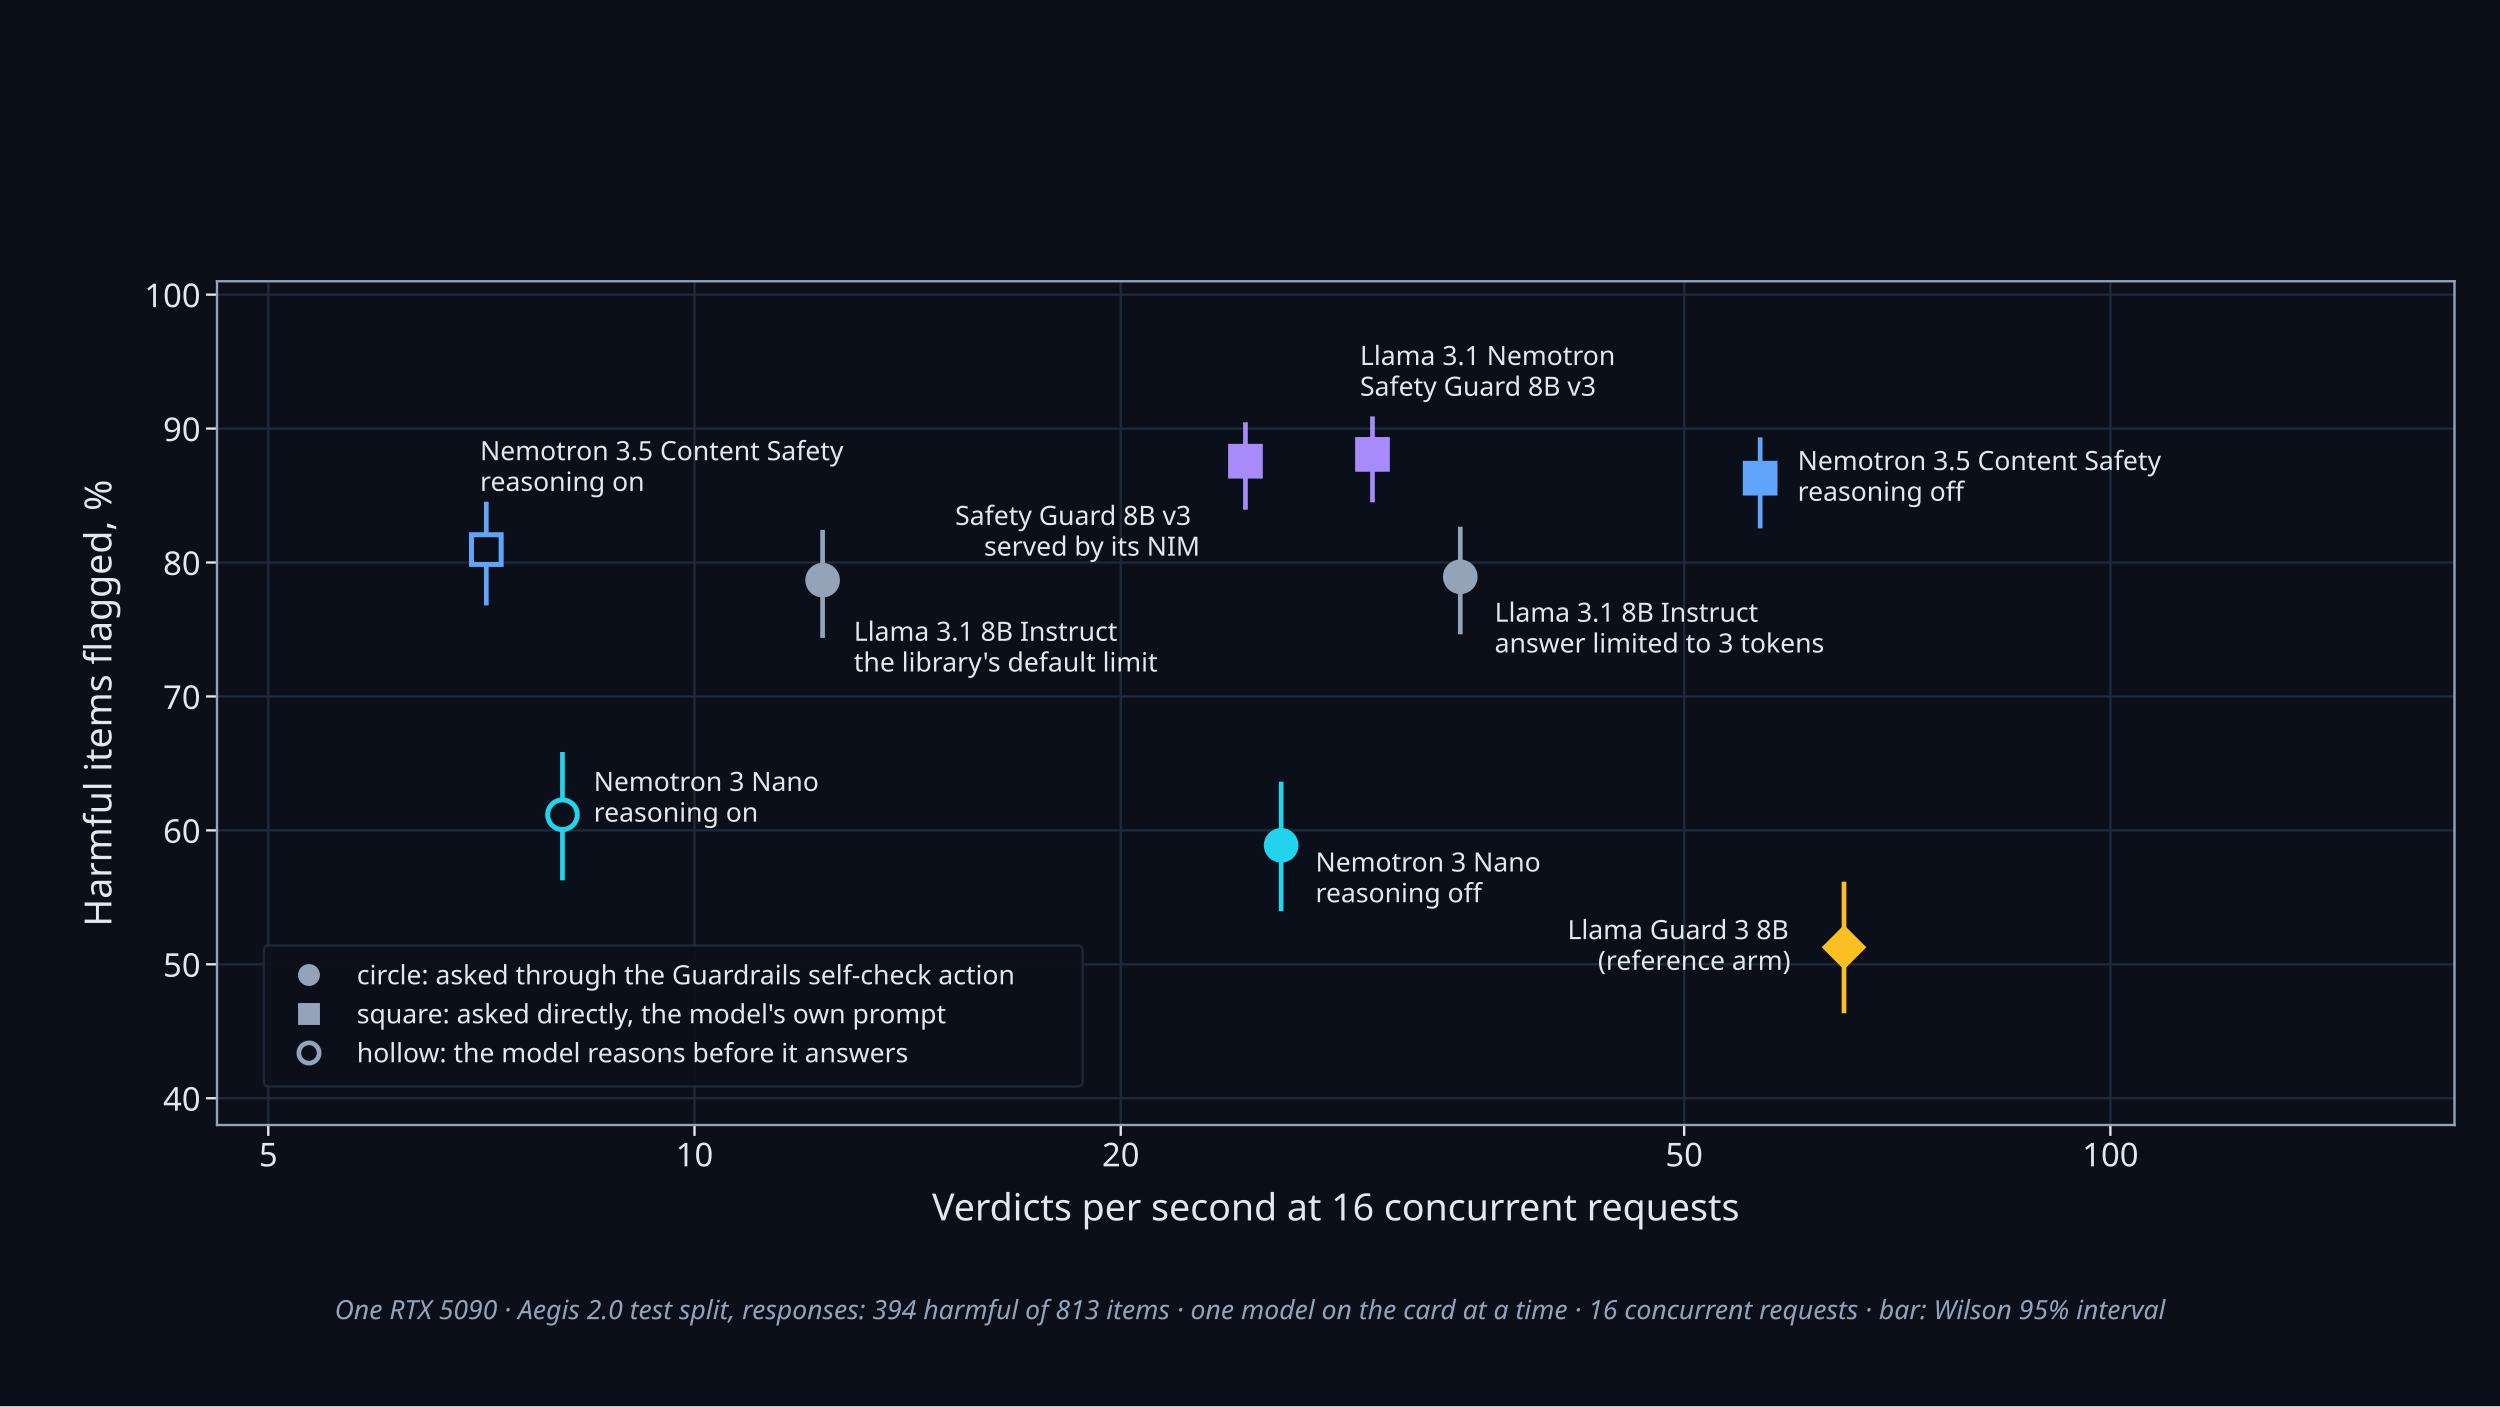
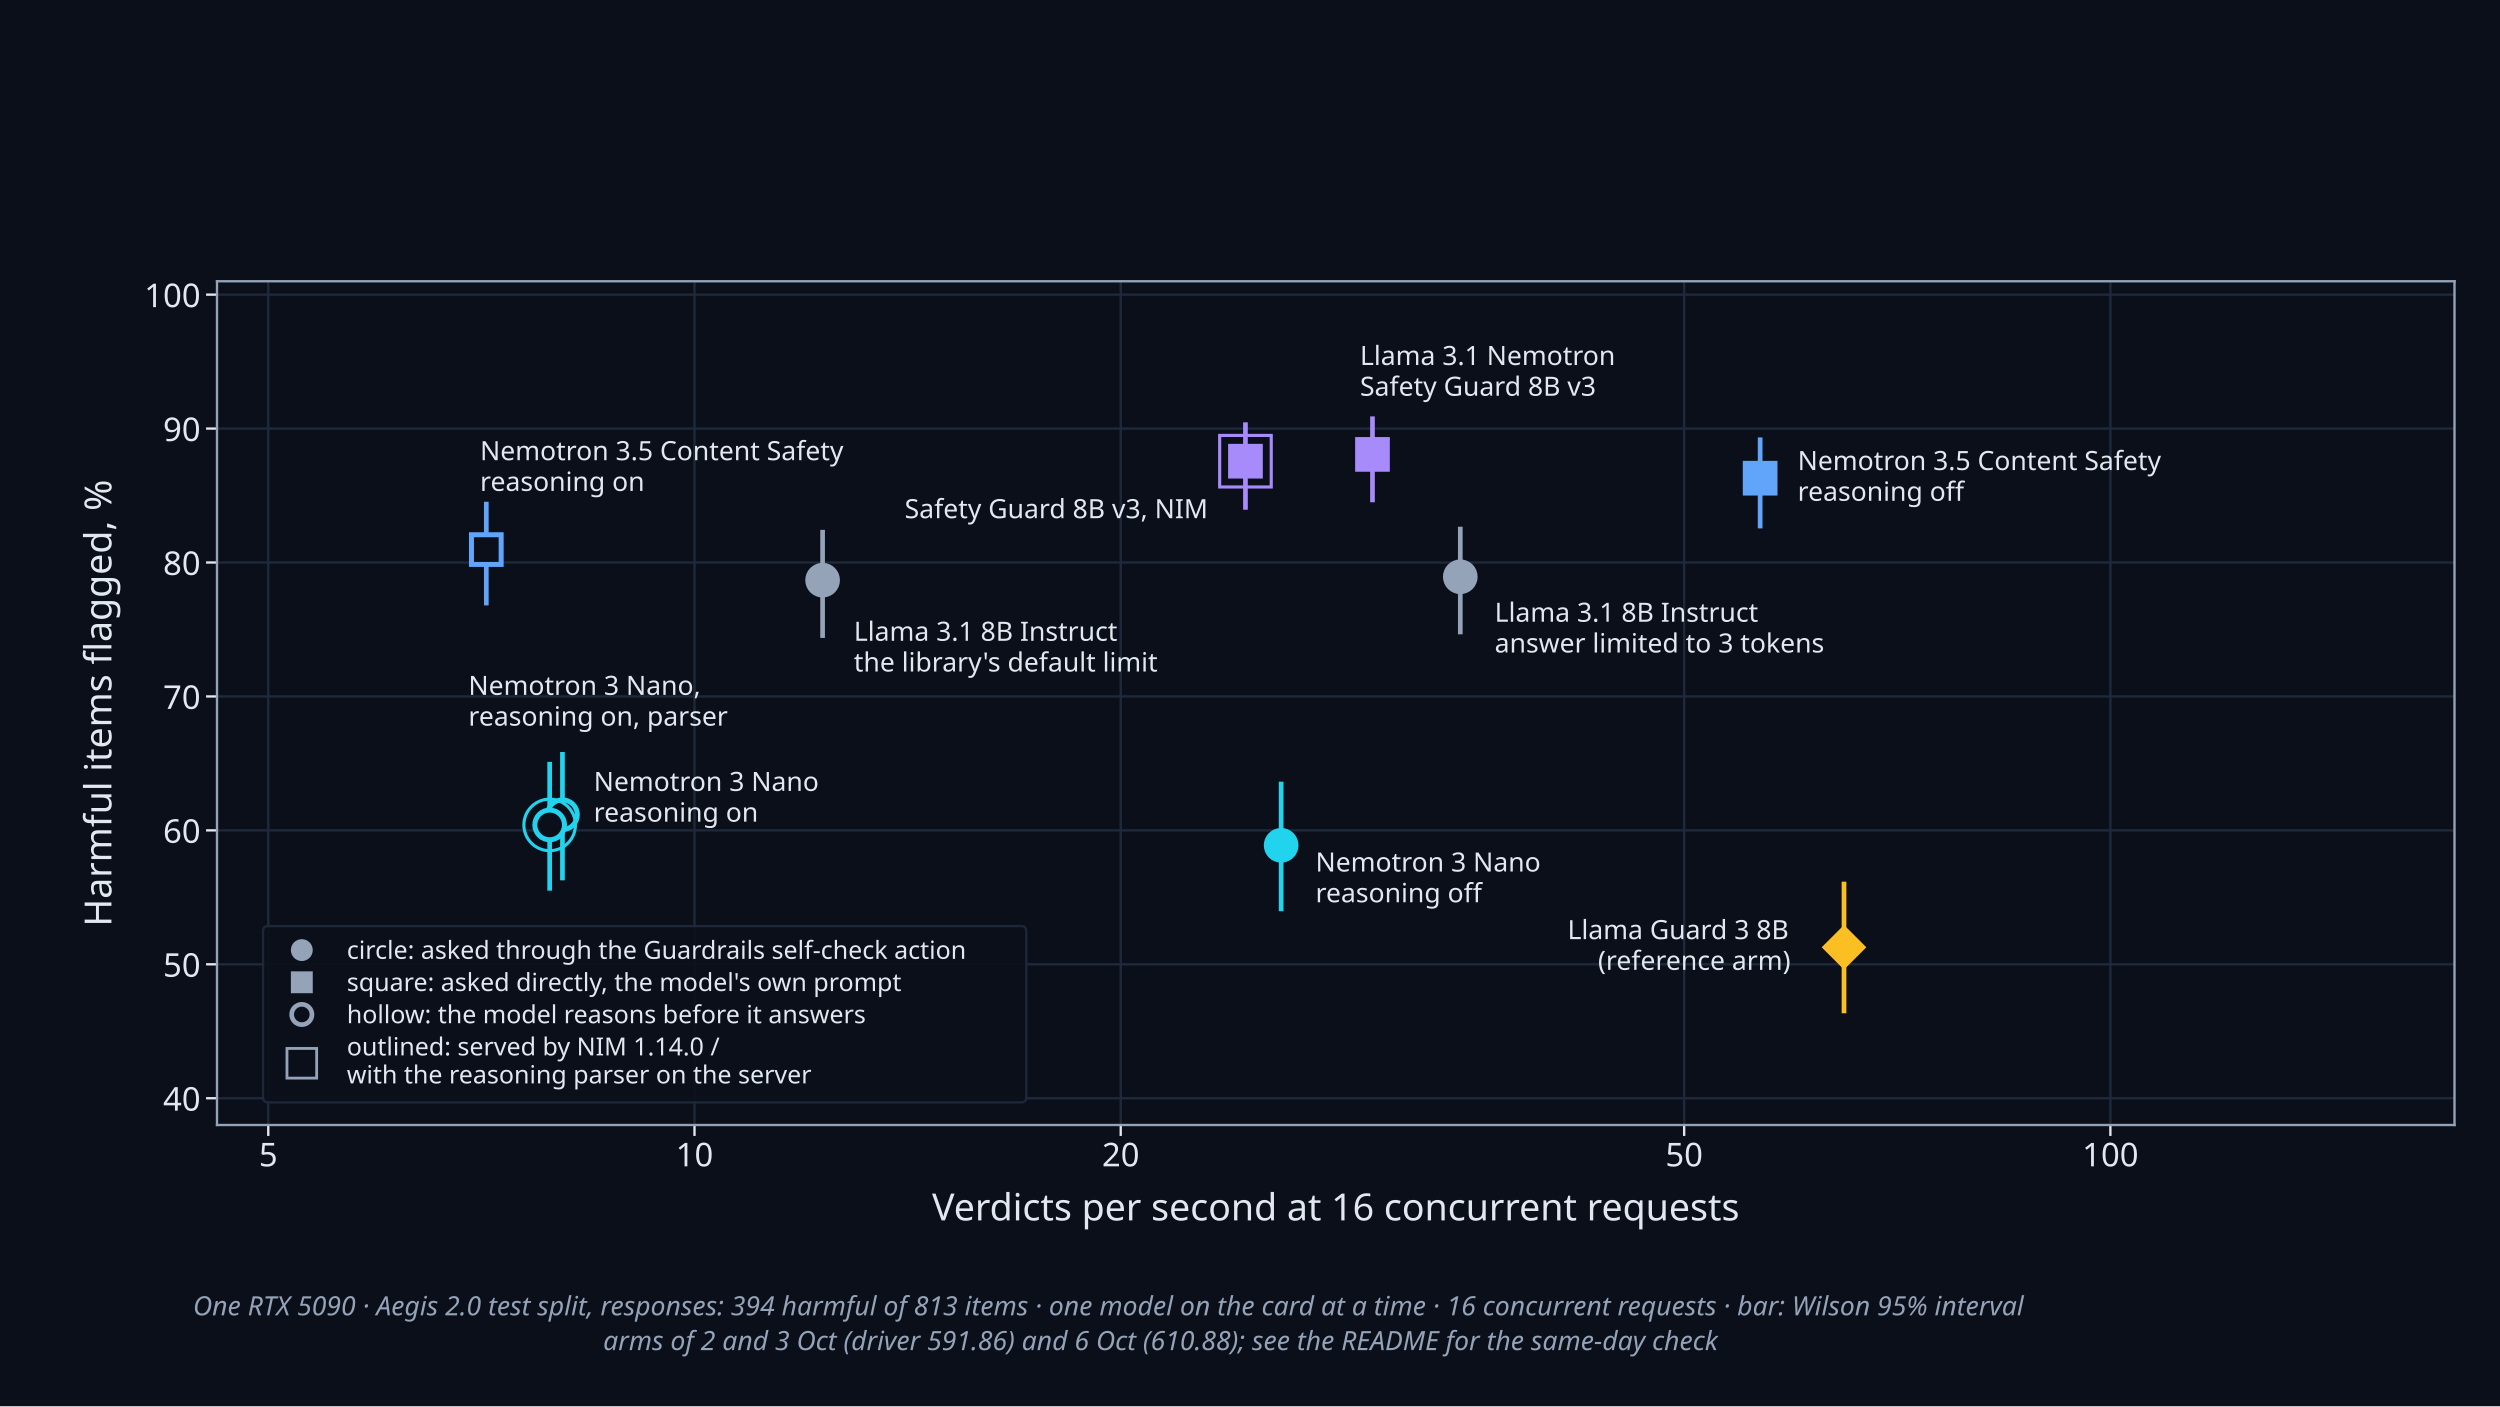
<svg xmlns="http://www.w3.org/2000/svg" xmlns:xlink="http://www.w3.org/1999/xlink" width="1600" height="900" viewBox="0 0 1600 900" version="1.1">
  <defs>
    <style type="text/css">*{stroke-linejoin: round; stroke-linecap: butt}</style>
  </defs>
  <g id="figure_1">
    <g id="patch_1">
      <path d="M 0 900  L 1600 900  L 1600 0  L 0 0  z " style="fill: #0b0f19" />
    </g>
    <g id="axes_1">
      <g id="patch_2">
        <path d="M 138.88 720  L 1570.88 720  L 1570.88 180  L 138.88 180  z " style="fill: #0b0f19" />
      </g>
      <g id="matplotlib.axis_1">
        <g id="xtick_1">
          <g id="line2d_1">
            <path d="M 171.694 720  L 171.694 180  " clip-path="url(#p97b2269379)" style="fill: none; stroke: #1e293b; stroke-width: 1.5; stroke-linecap: square" />
          </g>
          <g id="line2d_2">
            <defs>
              <path id="m43cc0d73b4" d="M 0 0  L 0 7  " style="stroke: #e2e8f0; stroke-width: 1.5" />
            </defs>
            <g>
              <use xlink:href="#m43cc0d73b4" x="171.694" y="720" style="fill: #e2e8f0; stroke: #e2e8f0; stroke-width: 1.5" />
            </g>
          </g>
          <g id="text_1">
            <text style="font-size: 21px; font-family: 'Space Grotesk', sans-serif; text-anchor: middle; fill: #e2e8f0" x="171.694" y="746.457" transform="rotate(-0 171.6943 746.4567)">5</text>
          </g>
        </g>
        <g id="xtick_2">
          <g id="line2d_3">
            <path d="M 444.478 720  L 444.478 180  " clip-path="url(#p97b2269379)" style="fill: none; stroke: #1e293b; stroke-width: 1.5; stroke-linecap: square" />
          </g>
          <g id="line2d_4">
            <g>
              <use xlink:href="#m43cc0d73b4" x="444.478" y="720" style="fill: #e2e8f0; stroke: #e2e8f0; stroke-width: 1.5" />
            </g>
          </g>
          <g id="text_2">
            <text style="font-size: 21px; font-family: 'Space Grotesk', sans-serif; text-anchor: middle; fill: #e2e8f0" x="444.478" y="746.457" transform="rotate(-0 444.4782 746.4567)">10</text>
          </g>
        </g>
        <g id="xtick_3">
          <g id="line2d_5">
            <path d="M 717.262 720  L 717.262 180  " clip-path="url(#p97b2269379)" style="fill: none; stroke: #1e293b; stroke-width: 1.5; stroke-linecap: square" />
          </g>
          <g id="line2d_6">
            <g>
              <use xlink:href="#m43cc0d73b4" x="717.262" y="720" style="fill: #e2e8f0; stroke: #e2e8f0; stroke-width: 1.5" />
            </g>
          </g>
          <g id="text_3">
            <text style="font-size: 21px; font-family: 'Space Grotesk', sans-serif; text-anchor: middle; fill: #e2e8f0" x="717.262" y="746.457" transform="rotate(-0 717.2621 746.4567)">20</text>
          </g>
        </g>
        <g id="xtick_4">
          <g id="line2d_7">
            <path d="M 1077.863 720  L 1077.863 180  " clip-path="url(#p97b2269379)" style="fill: none; stroke: #1e293b; stroke-width: 1.5; stroke-linecap: square" />
          </g>
          <g id="line2d_8">
            <g>
              <use xlink:href="#m43cc0d73b4" x="1077.863" y="720" style="fill: #e2e8f0; stroke: #e2e8f0; stroke-width: 1.5" />
            </g>
          </g>
          <g id="text_4">
            <text style="font-size: 21px; font-family: 'Space Grotesk', sans-serif; text-anchor: middle; fill: #e2e8f0" x="1077.863" y="746.457" transform="rotate(-0 1077.863 746.4567)">50</text>
          </g>
        </g>
        <g id="xtick_5">
          <g id="line2d_9">
            <path d="M 1350.647 720  L 1350.647 180  " clip-path="url(#p97b2269379)" style="fill: none; stroke: #1e293b; stroke-width: 1.5; stroke-linecap: square" />
          </g>
          <g id="line2d_10">
            <g>
              <use xlink:href="#m43cc0d73b4" x="1350.647" y="720" style="fill: #e2e8f0; stroke: #e2e8f0; stroke-width: 1.5" />
            </g>
          </g>
          <g id="text_5">
            <text style="font-size: 21px; font-family: 'Space Grotesk', sans-serif; text-anchor: middle; fill: #e2e8f0" x="1350.647" y="746.457" transform="rotate(-0 1350.647 746.4567)">100</text>
          </g>
        </g>
        <g id="text_6">
          <text style="font-size: 24px; font-family: 'Space Grotesk', sans-serif; text-anchor: middle; fill: #e2e8f0" x="854.88" y="781.06" transform="rotate(-0 854.88 781.0603)">Verdicts per second at 16 concurrent requests</text>
        </g>
      </g>
      <g id="matplotlib.axis_2">
        <g id="ytick_1">
          <g id="line2d_11">
            <path d="M 138.88 702.857  L 1570.88 702.857  " clip-path="url(#p97b2269379)" style="fill: none; stroke: #1e293b; stroke-width: 1.5; stroke-linecap: square" />
          </g>
          <g id="line2d_12">
            <defs>
              <path id="mf7e3c750fd" d="M 0 0  L -7 0  " style="stroke: #e2e8f0; stroke-width: 1.5" />
            </defs>
            <g>
              <use xlink:href="#mf7e3c750fd" x="138.88" y="702.857" style="fill: #e2e8f0; stroke: #e2e8f0; stroke-width: 1.5" />
            </g>
          </g>
          <g id="text_7">
            <text style="font-size: 21px; font-family: 'Space Grotesk', sans-serif; text-anchor: end; fill: #e2e8f0" x="128.38" y="710.836" transform="rotate(-0 128.38 710.8355)">40</text>
          </g>
        </g>
        <g id="ytick_2">
          <g id="line2d_13">
            <path d="M 138.88 617.143  L 1570.88 617.143  " clip-path="url(#p97b2269379)" style="fill: none; stroke: #1e293b; stroke-width: 1.5; stroke-linecap: square" />
          </g>
          <g id="line2d_14">
            <g>
              <use xlink:href="#mf7e3c750fd" x="138.88" y="617.143" style="fill: #e2e8f0; stroke: #e2e8f0; stroke-width: 1.5" />
            </g>
          </g>
          <g id="text_8">
            <text style="font-size: 21px; font-family: 'Space Grotesk', sans-serif; text-anchor: end; fill: #e2e8f0" x="128.38" y="625.121" transform="rotate(-0 128.38 625.1212)">50</text>
          </g>
        </g>
        <g id="ytick_3">
          <g id="line2d_15">
            <path d="M 138.88 531.429  L 1570.88 531.429  " clip-path="url(#p97b2269379)" style="fill: none; stroke: #1e293b; stroke-width: 1.5; stroke-linecap: square" />
          </g>
          <g id="line2d_16">
            <g>
              <use xlink:href="#mf7e3c750fd" x="138.88" y="531.429" style="fill: #e2e8f0; stroke: #e2e8f0; stroke-width: 1.5" />
            </g>
          </g>
          <g id="text_9">
            <text style="font-size: 21px; font-family: 'Space Grotesk', sans-serif; text-anchor: end; fill: #e2e8f0" x="128.38" y="539.407" transform="rotate(-0 128.38 539.4069)">60</text>
          </g>
        </g>
        <g id="ytick_4">
          <g id="line2d_17">
            <path d="M 138.88 445.714  L 1570.88 445.714  " clip-path="url(#p97b2269379)" style="fill: none; stroke: #1e293b; stroke-width: 1.5; stroke-linecap: square" />
          </g>
          <g id="line2d_18">
            <g>
              <use xlink:href="#mf7e3c750fd" x="138.88" y="445.714" style="fill: #e2e8f0; stroke: #e2e8f0; stroke-width: 1.5" />
            </g>
          </g>
          <g id="text_10">
            <text style="font-size: 21px; font-family: 'Space Grotesk', sans-serif; text-anchor: end; fill: #e2e8f0" x="128.38" y="453.693" transform="rotate(-0 128.38 453.6926)">70</text>
          </g>
        </g>
        <g id="ytick_5">
          <g id="line2d_19">
            <path d="M 138.88 360  L 1570.88 360  " clip-path="url(#p97b2269379)" style="fill: none; stroke: #1e293b; stroke-width: 1.5; stroke-linecap: square" />
          </g>
          <g id="line2d_20">
            <g>
              <use xlink:href="#mf7e3c750fd" x="138.88" y="360" style="fill: #e2e8f0; stroke: #e2e8f0; stroke-width: 1.5" />
            </g>
          </g>
          <g id="text_11">
            <text style="font-size: 21px; font-family: 'Space Grotesk', sans-serif; text-anchor: end; fill: #e2e8f0" x="128.38" y="367.978" transform="rotate(-0 128.38 367.9784)">80</text>
          </g>
        </g>
        <g id="ytick_6">
          <g id="line2d_21">
            <path d="M 138.88 274.286  L 1570.88 274.286  " clip-path="url(#p97b2269379)" style="fill: none; stroke: #1e293b; stroke-width: 1.5; stroke-linecap: square" />
          </g>
          <g id="line2d_22">
            <g>
              <use xlink:href="#mf7e3c750fd" x="138.88" y="274.286" style="fill: #e2e8f0; stroke: #e2e8f0; stroke-width: 1.5" />
            </g>
          </g>
          <g id="text_12">
            <text style="font-size: 21px; font-family: 'Space Grotesk', sans-serif; text-anchor: end; fill: #e2e8f0" x="128.38" y="282.264" transform="rotate(-0 128.38 282.2641)">90</text>
          </g>
        </g>
        <g id="ytick_7">
          <g id="line2d_23">
            <path d="M 138.88 188.571  L 1570.88 188.571  " clip-path="url(#p97b2269379)" style="fill: none; stroke: #1e293b; stroke-width: 1.5; stroke-linecap: square" />
          </g>
          <g id="line2d_24">
            <g>
              <use xlink:href="#mf7e3c750fd" x="138.88" y="188.571" style="fill: #e2e8f0; stroke: #e2e8f0; stroke-width: 1.5" />
            </g>
          </g>
          <g id="text_13">
            <text style="font-size: 21px; font-family: 'Space Grotesk', sans-serif; text-anchor: end; fill: #e2e8f0" x="128.38" y="196.55" transform="rotate(-0 128.38 196.5498)">100</text>
          </g>
        </g>
        <g id="text_14">
          <text style="font-size: 24px; font-family: 'Space Grotesk', sans-serif; text-anchor: middle; fill: #e2e8f0" x="71.305" y="450" transform="rotate(-90 71.305 450)">Harmful items flagged, %</text>
        </g>
      </g>
      <g id="line2d_25">
        <path d="M 934.585 405.961  L 934.585 337.103  " clip-path="url(#p97b2269379)" style="fill: none; stroke: #94a3b8; stroke-width: 3" />
      </g>
      <g id="line2d_26">
        <path d="M 526.463 408.264  L 526.463 339.109  " clip-path="url(#p97b2269379)" style="fill: none; stroke: #94a3b8; stroke-width: 3" />
      </g>
      <g id="line2d_27">
        <path d="M 359.975 563.405  L 359.975 481.286  " clip-path="url(#p97b2269379)" style="fill: none; stroke: #22d3ee; stroke-width: 3" />
      </g>
      <g id="line2d_28">
        <path d="M 819.938 583.185  L 819.938 500.286  " clip-path="url(#p97b2269379)" style="fill: none; stroke: #22d3ee; stroke-width: 3" />
      </g>
      <g id="line2d_29">
        <path d="M 1126.491 338.173  L 1126.491 279.931  " clip-path="url(#p97b2269379)" style="fill: none; stroke: #60a5fa; stroke-width: 3" />
      </g>
      <g id="line2d_30">
        <path d="M 311.236 387.461  L 311.236 321.131  " clip-path="url(#p97b2269379)" style="fill: none; stroke: #60a5fa; stroke-width: 3" />
      </g>
      <g id="line2d_31">
        <path d="M 878.387 321.452  L 878.387 266.489  " clip-path="url(#p97b2269379)" style="fill: none; stroke: #a78bfa; stroke-width: 3" />
      </g>
      <g id="line2d_32">
        <path d="M 1180.162 648.47  L 1180.162 564.271  " clip-path="url(#p97b2269379)" style="fill: none; stroke: #fbbf24; stroke-width: 3" />
      </g>
      <g id="line2d_33">
        <path d="M 797.089 326.247  L 797.089 270.312  " clip-path="url(#p97b2269379)" style="fill: none; stroke: #a78bfa; stroke-width: 3" />
      </g>
+       <g id="line2d_34">
+         <path d="M 351.785 570.009  L 351.785 487.609  " clip-path="url(#p97b2269379)" style="fill: none; stroke: #22d3ee; stroke-width: 3" />
+       </g>
      <g id="patch_3">
        <path d="M 138.88 720  L 138.88 180  " style="fill: none; stroke: #94a3b8; stroke-width: 1.5; stroke-linejoin: miter; stroke-linecap: square" />
      </g>
      <g id="patch_4">
        <path d="M 1570.88 720  L 1570.88 180  " style="fill: none; stroke: #94a3b8; stroke-width: 1.5; stroke-linejoin: miter; stroke-linecap: square" />
      </g>
      <g id="patch_5">
        <path d="M 138.88 720  L 1570.88 720  " style="fill: none; stroke: #94a3b8; stroke-width: 1.5; stroke-linejoin: miter; stroke-linecap: square" />
      </g>
      <g id="patch_6">
        <path d="M 138.88 180  L 1570.88 180  " style="fill: none; stroke: #94a3b8; stroke-width: 1.5; stroke-linejoin: miter; stroke-linecap: square" />
      </g>
-       <g id="line2d_34">
+       <g id="line2d_35">
        <defs>
          <path id="m9d87c7599b" d="M 0 9.5  C 2.519 9.5 4.936 8.499 6.718 6.718  C 8.499 4.936 9.5 2.519 9.5 0  C 9.5 -2.519 8.499 -4.936 6.718 -6.718  C 4.936 -8.499 2.519 -9.5 0 -9.5  C -2.519 -9.5 -4.936 -8.499 -6.718 -6.718  C -8.499 -4.936 -9.5 -2.519 -9.5 0  C -9.5 2.519 -8.499 4.936 -6.718 6.718  C -4.936 8.499 -2.519 9.5 0 9.5  z " style="stroke: #94a3b8; stroke-width: 3.2" />
        </defs>
        <g clip-path="url(#p97b2269379)">
          <use xlink:href="#m9d87c7599b" x="934.585" y="369.137" style="fill: #94a3b8; stroke: #94a3b8; stroke-width: 3.2" />
        </g>
      </g>
      <g id="text_15">
        <text style="font-size: 17px; font-family: 'Space Grotesk', sans-serif; fill: #e2e8f0" transform="translate(956.5849 397.9194)">Llama 3.1 8B Instruct</text>
        <text style="font-size: 17px; font-family: 'Space Grotesk', sans-serif; fill: #e2e8f0" transform="translate(956.5849 417.6016)">answer limited to 3 tokens</text>
      </g>
-       <g id="line2d_35">
+       <g id="line2d_36">
        <g clip-path="url(#p97b2269379)">
          <use xlink:href="#m9d87c7599b" x="526.463" y="371.313" style="fill: #94a3b8; stroke: #94a3b8; stroke-width: 3.2" />
        </g>
      </g>
      <g id="text_16">
        <text style="font-size: 17px; font-family: 'Space Grotesk', sans-serif; fill: #e2e8f0" transform="translate(546.4631 410.0949)">Llama 3.1 8B Instruct</text>
        <text style="font-size: 17px; font-family: 'Space Grotesk', sans-serif; fill: #e2e8f0" transform="translate(546.4631 429.7771)">the library's default limit</text>
      </g>
-       <g id="line2d_36">
+       <g id="line2d_37">
        <defs>
          <path id="mc0431d67ab" d="M 0 9.5  C 2.519 9.5 4.936 8.499 6.718 6.718  C 8.499 4.936 9.5 2.519 9.5 0  C 9.5 -2.519 8.499 -4.936 6.718 -6.718  C 4.936 -8.499 2.519 -9.5 0 -9.5  C -2.519 -9.5 -4.936 -8.499 -6.718 -6.718  C -8.499 -4.936 -9.5 -2.519 -9.5 0  C -9.5 2.519 -8.499 4.936 -6.718 6.718  C -4.936 8.499 -2.519 9.5 0 9.5  z " style="stroke: #22d3ee; stroke-width: 3.2" />
        </defs>
        <g clip-path="url(#p97b2269379)">
          <use xlink:href="#mc0431d67ab" x="359.975" y="521.421" style="fill: #0b0f19; stroke: #22d3ee; stroke-width: 3.2" />
        </g>
      </g>
      <g id="text_17">
        <text style="font-size: 17px; font-family: 'Space Grotesk', sans-serif; fill: #e2e8f0" transform="translate(379.9747 506.2037)">Nemotron 3 Nano</text>
        <text style="font-size: 17px; font-family: 'Space Grotesk', sans-serif; fill: #e2e8f0" transform="translate(379.9747 525.8859)">reasoning on</text>
      </g>
-       <g id="line2d_37">
+       <g id="line2d_38">
        <defs>
          <path id="mebccdd58ef" d="M 0 9.5  C 2.519 9.5 4.936 8.499 6.718 6.718  C 8.499 4.936 9.5 2.519 9.5 0  C 9.5 -2.519 8.499 -4.936 6.718 -6.718  C 4.936 -8.499 2.519 -9.5 0 -9.5  C -2.519 -9.5 -4.936 -8.499 -6.718 -6.718  C -8.499 -4.936 -9.5 -2.519 -9.5 0  C -9.5 2.519 -8.499 4.936 -6.718 6.718  C -4.936 8.499 -2.519 9.5 0 9.5  z " style="stroke: #22d3ee; stroke-width: 3.2" />
        </defs>
        <g clip-path="url(#p97b2269379)">
          <use xlink:href="#mebccdd58ef" x="819.938" y="541.001" style="fill: #22d3ee; stroke: #22d3ee; stroke-width: 3.2" />
        </g>
      </g>
      <g id="text_18">
        <text style="font-size: 17px; font-family: 'Space Grotesk', sans-serif; fill: #e2e8f0" transform="translate(841.9383 557.7831)">Nemotron 3 Nano</text>
        <text style="font-size: 17px; font-family: 'Space Grotesk', sans-serif; fill: #e2e8f0" transform="translate(841.9383 577.4653)">reasoning off</text>
      </g>
-       <g id="line2d_38">
+       <g id="line2d_39">
        <defs>
          <path id="m518bb4d408" d="M -9.5 9.5  L 9.5 9.5  L 9.5 -9.5  L -9.5 -9.5  z " style="stroke: #60a5fa; stroke-width: 3.2; stroke-linejoin: miter" />
        </defs>
        <g clip-path="url(#p97b2269379)">
          <use xlink:href="#m518bb4d408" x="1126.491" y="306.048" style="fill: #60a5fa; stroke: #60a5fa; stroke-width: 3.2; stroke-linejoin: miter" />
        </g>
      </g>
      <g id="text_19">
        <text style="font-size: 17px; font-family: 'Space Grotesk', sans-serif; fill: #e2e8f0" transform="translate(1150.491 300.8302)">Nemotron 3.5 Content Safety</text>
        <text style="font-size: 17px; font-family: 'Space Grotesk', sans-serif; fill: #e2e8f0" transform="translate(1150.491 320.5124)">reasoning off</text>
      </g>
-       <g id="line2d_39">
+       <g id="line2d_40">
        <defs>
          <path id="m0709bcf108" d="M -9.5 9.5  L 9.5 9.5  L 9.5 -9.5  L -9.5 -9.5  z " style="stroke: #60a5fa; stroke-width: 3.2; stroke-linejoin: miter" />
        </defs>
        <g clip-path="url(#p97b2269379)">
          <use xlink:href="#m0709bcf108" x="311.236" y="351.733" style="fill: #0b0f19; stroke: #60a5fa; stroke-width: 3.2; stroke-linejoin: miter" />
        </g>
      </g>
      <g id="text_20">
        <text style="font-size: 17px; font-family: 'Space Grotesk', sans-serif; fill: #e2e8f0" transform="translate(307.2361 294.5155)">Nemotron 3.5 Content Safety</text>
        <text style="font-size: 17px; font-family: 'Space Grotesk', sans-serif; fill: #e2e8f0" transform="translate(307.2361 314.1977)">reasoning on</text>
      </g>
-       <g id="line2d_40">
+       <g id="line2d_41">
        <defs>
          <path id="m5f382185e4" d="M -9.5 9.5  L 9.5 9.5  L 9.5 -9.5  L -9.5 -9.5  z " style="stroke: #a78bfa; stroke-width: 3.2; stroke-linejoin: miter" />
        </defs>
        <g clip-path="url(#p97b2269379)">
          <use xlink:href="#m5f382185e4" x="878.387" y="290.819" style="fill: #a78bfa; stroke: #a78bfa; stroke-width: 3.2; stroke-linejoin: miter" />
        </g>
      </g>
      <g id="text_21">
        <text style="font-size: 17px; font-family: 'Space Grotesk', sans-serif; fill: #e2e8f0" transform="translate(870.3873 233.6018)">Llama 3.1 Nemotron</text>
        <text style="font-size: 17px; font-family: 'Space Grotesk', sans-serif; fill: #e2e8f0" transform="translate(870.3873 253.284)">Safety Guard 8B v3</text>
      </g>
-       <g id="line2d_41">
+       <g id="line2d_42">
        <defs>
          <path id="m1caae29701" d="M 0 12.021  L 12.021 0  L 0 -12.021  L -12.021 0  z " style="stroke: #fbbf24; stroke-width: 3.2; stroke-linejoin: miter" />
        </defs>
        <g clip-path="url(#p97b2269379)">
          <use xlink:href="#m1caae29701" x="1180.162" y="606.265" style="fill: #fbbf24; stroke: #fbbf24; stroke-width: 3.2; stroke-linejoin: miter" />
        </g>
      </g>
      <g id="text_22">
        <text style="font-size: 17px; font-family: 'Space Grotesk', sans-serif; fill: #e2e8f0" transform="translate(1003.221 601.0478)">Llama Guard 3 8B</text>
        <text style="font-size: 17px; font-family: 'Space Grotesk', sans-serif; fill: #e2e8f0" transform="translate(1022.667 620.7299)">(reference arm)</text>
      </g>
-       <g id="line2d_42">
+       <g id="line2d_43">
        <g clip-path="url(#p97b2269379)">
          <use xlink:href="#m5f382185e4" x="797.089" y="295.17" style="fill: #a78bfa; stroke: #a78bfa; stroke-width: 3.2; stroke-linejoin: miter" />
        </g>
      </g>
+       <g id="line2d_44">
+         <defs>
+           <path id="mfc89ad89e7" d="M -16.5 16.5  L 16.5 16.5  L 16.5 -16.5  L -16.5 -16.5  z " style="stroke: #a78bfa; stroke-width: 2; stroke-linejoin: miter" />
+         </defs>
+         <g clip-path="url(#p97b2269379)">
+           <use xlink:href="#mfc89ad89e7" x="797.089" y="295.17" style="fill-opacity: 0; stroke: #a78bfa; stroke-width: 2; stroke-linejoin: miter" />
+         </g>
+       </g>
      <g id="text_23">
-         <text style="font-size: 17px; font-family: 'Space Grotesk', sans-serif; fill: #e2e8f0" transform="translate(611.2936 335.9528)">Safety Guard 8B v3</text>
-         <text style="font-size: 17px; font-family: 'Space Grotesk', sans-serif; fill: #e2e8f0" transform="translate(629.7625 355.6349)">served by its NIM</text>
+         <text style="font-size: 17px; font-family: 'Space Grotesk', sans-serif; text-anchor: end; fill: #e2e8f0" x="773.089" y="331.635" transform="rotate(-0 773.0888 331.6349)">Safety Guard 8B v3, NIM</text>
+       </g>
+       <g id="line2d_45">
+         <g clip-path="url(#p97b2269379)">
+           <use xlink:href="#mc0431d67ab" x="351.785" y="527.948" style="fill: #0b0f19; stroke: #22d3ee; stroke-width: 3.2" />
+         </g>
+       </g>
+       <g id="line2d_46">
+         <defs>
+           <path id="m205d1415a5" d="M 0 16.5  C 4.376 16.5 8.573 14.761 11.667 11.667  C 14.761 8.573 16.5 4.376 16.5 0  C 16.5 -4.376 14.761 -8.573 11.667 -11.667  C 8.573 -14.761 4.376 -16.5 0 -16.5  C -4.376 -16.5 -8.573 -14.761 -11.667 -11.667  C -14.761 -8.573 -16.5 -4.376 -16.5 0  C -16.5 4.376 -14.761 8.573 -11.667 11.667  C -8.573 14.761 -4.376 16.5 0 16.5  z " style="stroke: #22d3ee; stroke-width: 2" />
+         </defs>
+         <g clip-path="url(#p97b2269379)">
+           <use xlink:href="#m205d1415a5" x="351.785" y="527.948" style="fill-opacity: 0; stroke: #22d3ee; stroke-width: 2" />
+         </g>
+       </g>
+       <g id="text_24">
+         <text style="font-size: 17px; font-family: 'Space Grotesk', sans-serif; fill: #e2e8f0" transform="translate(299.7853 444.7302)">Nemotron 3 Nano,</text>
+         <text style="font-size: 17px; font-family: 'Space Grotesk', sans-serif; fill: #e2e8f0" transform="translate(299.7853 464.4123)">reasoning on, parser</text>
      </g>
      <g id="legend_1">
        <g id="patch_7">
-           <path d="M 172.26 695.3  L 689.528 695.3  Q 692.928 695.3 692.928 691.9  L 692.928 608.542  Q 692.928 605.142 689.528 605.142  L 172.26 605.142  Q 168.86 605.142 168.86 608.542  L 168.86 691.9  Q 168.86 695.3 172.26 695.3  z " style="fill: #0b0f19; opacity: 0.92; stroke: #1e293b; stroke-width: 1.5; stroke-linejoin: miter" />
-         </g>
-         <g id="line2d_43">
+           <path d="M 171.56 705.52  L 653.6 705.52  Q 656.8 705.52 656.8 702.32  L 656.8 595.904  Q 656.8 592.703 653.6 592.703  L 171.56 592.703  Q 168.36 592.703 168.36 595.904  L 168.36 702.32  Q 168.36 705.52 171.56 705.52  z " style="fill: #0b0f19; opacity: 0.92; stroke: #1e293b; stroke-width: 1.5; stroke-linejoin: miter" />
+         </g>
+         <g id="line2d_47">
          <defs>
            <path id="m031a6bbb39" d="M 0 6.5  C 1.724 6.5 3.377 5.815 4.596 4.596  C 5.815 3.377 6.5 1.724 6.5 0  C 6.5 -1.724 5.815 -3.377 4.596 -4.596  C 3.377 -5.815 1.724 -6.5 0 -6.5  C -1.724 -6.5 -3.377 -5.815 -4.596 -4.596  C -5.815 -3.377 -6.5 -1.724 -6.5 0  C -6.5 1.724 -5.815 3.377 -4.596 4.596  C -3.377 5.815 -1.724 6.5 0 6.5  z " style="stroke: #94a3b8" />
          </defs>
          <g>
-             <use xlink:href="#m031a6bbb39" x="197.76" y="624.009" style="fill: #94a3b8; stroke: #94a3b8" />
-           </g>
-         </g>
-         <g id="text_24">
-           <text style="font-size: 17px; font-family: 'Space Grotesk', sans-serif; text-anchor: start; fill: #e2e8f0" x="228.36" y="629.959" transform="rotate(-0 228.36 629.9589)">circle: asked through the Guardrails self-check action</text>
-         </g>
-         <g id="line2d_44">
+             <use xlink:href="#m031a6bbb39" x="193.16" y="608.061" style="fill: #94a3b8; stroke: #94a3b8" />
+           </g>
+         </g>
+         <g id="text_25">
+           <text style="font-size: 16px; font-family: 'Space Grotesk', sans-serif; text-anchor: start; fill: #e2e8f0" x="221.96" y="613.661" transform="rotate(-0 221.96 613.661)">circle: asked through the Guardrails self-check action</text>
+         </g>
+         <g id="line2d_48">
          <defs>
            <path id="m6cb2d2e30e" d="M -6.5 6.5  L 6.5 6.5  L 6.5 -6.5  L -6.5 -6.5  z " style="stroke: #94a3b8; stroke-linejoin: miter" />
          </defs>
          <g>
-             <use xlink:href="#m6cb2d2e30e" x="197.76" y="648.962" style="fill: #94a3b8; stroke: #94a3b8; stroke-linejoin: miter" />
-           </g>
-         </g>
-         <g id="text_25">
-           <text style="font-size: 17px; font-family: 'Space Grotesk', sans-serif; text-anchor: start; fill: #e2e8f0" x="228.36" y="654.912" transform="rotate(-0 228.36 654.9117)">square: asked directly, the model's own prompt</text>
-         </g>
-         <g id="line2d_45">
+             <use xlink:href="#m6cb2d2e30e" x="193.16" y="628.666" style="fill: #94a3b8; stroke: #94a3b8; stroke-linejoin: miter" />
+           </g>
+         </g>
+         <g id="text_26">
+           <text style="font-size: 16px; font-family: 'Space Grotesk', sans-serif; text-anchor: start; fill: #e2e8f0" x="221.96" y="634.266" transform="rotate(-0 221.96 634.266)">square: asked directly, the model's own prompt</text>
+         </g>
+         <g id="line2d_49">
          <defs>
            <path id="m05f1c36a5a" d="M 0 6.5  C 1.724 6.5 3.377 5.815 4.596 4.596  C 5.815 3.377 6.5 1.724 6.5 0  C 6.5 -1.724 5.815 -3.377 4.596 -4.596  C 3.377 -5.815 1.724 -6.5 0 -6.5  C -1.724 -6.5 -3.377 -5.815 -4.596 -4.596  C -5.815 -3.377 -6.5 -1.724 -6.5 0  C -6.5 1.724 -5.815 3.377 -4.596 4.596  C -3.377 5.815 -1.724 6.5 0 6.5  z " style="stroke: #94a3b8; stroke-width: 3" />
          </defs>
          <g>
-             <use xlink:href="#m05f1c36a5a" x="197.76" y="673.915" style="fill: #0b0f19; stroke: #94a3b8; stroke-width: 3" />
-           </g>
-         </g>
-         <g id="text_26">
-           <text style="font-size: 17px; font-family: 'Space Grotesk', sans-serif; text-anchor: start; fill: #e2e8f0" x="228.36" y="679.865" transform="rotate(-0 228.36 679.8645)">hollow: the model reasons before it answers</text>
+             <use xlink:href="#m05f1c36a5a" x="193.16" y="649.271" style="fill: #0b0f19; stroke: #94a3b8; stroke-width: 3" />
+           </g>
+         </g>
+         <g id="text_27">
+           <text style="font-size: 16px; font-family: 'Space Grotesk', sans-serif; text-anchor: start; fill: #e2e8f0" x="221.96" y="654.871" transform="rotate(-0 221.96 654.871)">hollow: the model reasons before it answers</text>
+         </g>
+         <g id="line2d_50">
+           <defs>
+             <path id="m2aef00a93d" d="M -9.5 9.5  L 9.5 9.5  L 9.5 -9.5  L -9.5 -9.5  z " style="stroke: #94a3b8; stroke-width: 1.8; stroke-linejoin: miter" />
+           </defs>
+           <g>
+             <use xlink:href="#m2aef00a93d" x="193.16" y="680.498" style="fill-opacity: 0; stroke: #94a3b8; stroke-width: 1.8; stroke-linejoin: miter" />
+           </g>
+         </g>
+         <g id="text_28">
+           <text style="font-size: 16px; font-family: 'Space Grotesk', sans-serif; fill: #e2e8f0" transform="translate(221.96 675.476)">outlined: served by NIM 1.14.0 /</text>
+           <text style="font-size: 16px; font-family: 'Space Grotesk', sans-serif; fill: #e2e8f0" transform="translate(221.96 693.3925)">with the reasoning parser on the server</text>
        </g>
      </g>
    </g>
-     <g id="text_27">
-       <text style="font-style: italic; font-size: 17px; font-family: 'Space Grotesk', sans-serif; text-anchor: middle; fill: #94a3b8" x="800" y="844.265" transform="rotate(-0 800 844.2645)">One RTX 5090 · Aegis 2.0 test split, responses: 394 harmful of 813 items · one model on the card at a time · 16 concurrent requests · bar: Wilson 95% interval</text>
+     <g id="text_29">
+       <text style="font-style: italic; font-size: 17px; font-family: 'Space Grotesk', sans-serif; fill: #94a3b8" transform="translate(123.5129 841.7989)">One RTX 5090 · Aegis 2.0 test split, responses: 394 harmful of 813 items · one model on the card at a time · 16 concurrent requests · bar: Wilson 95% interval</text>
+       <text style="font-style: italic; font-size: 17px; font-family: 'Space Grotesk', sans-serif; fill: #94a3b8" transform="translate(385.9969 864.0645)">arms of 2 and 3 Oct (driver 591.86) and 6 Oct (610.88); see the README for the same-day check</text>
    </g>
  </g>
  <defs>
    <clipPath id="p97b2269379">
      <rect x="138.88" y="180" width="1432" height="540" />
    </clipPath>
  </defs>
</svg>
